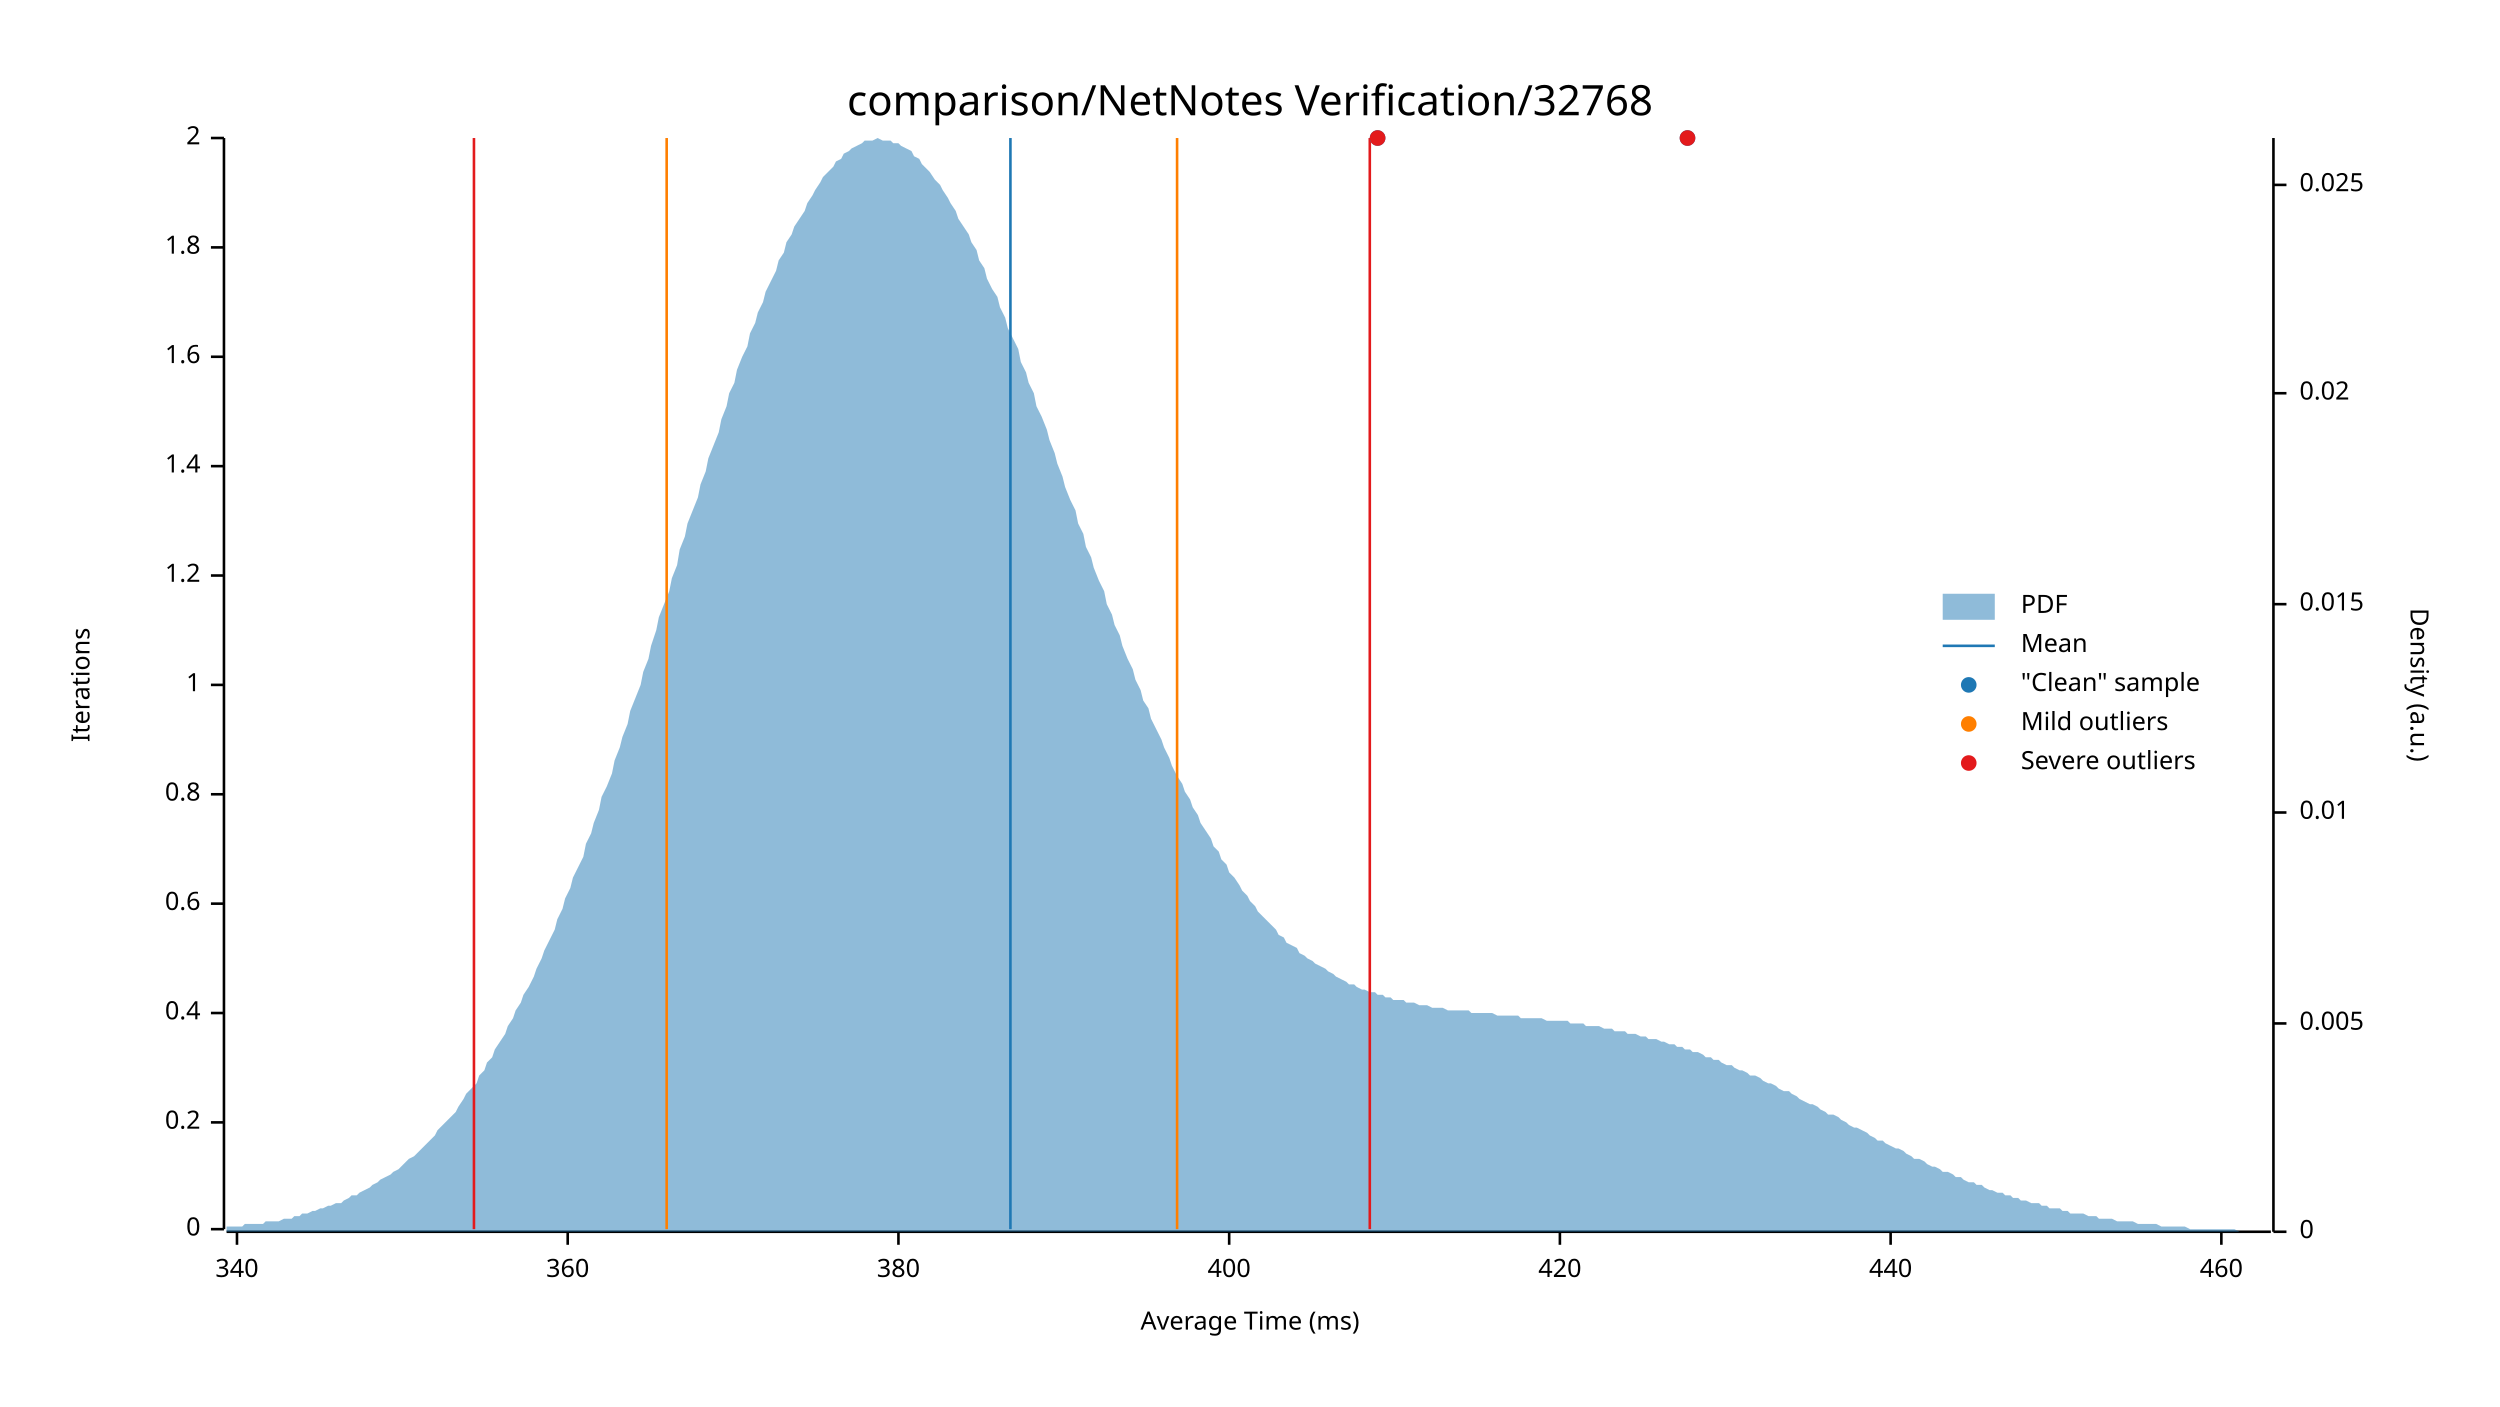
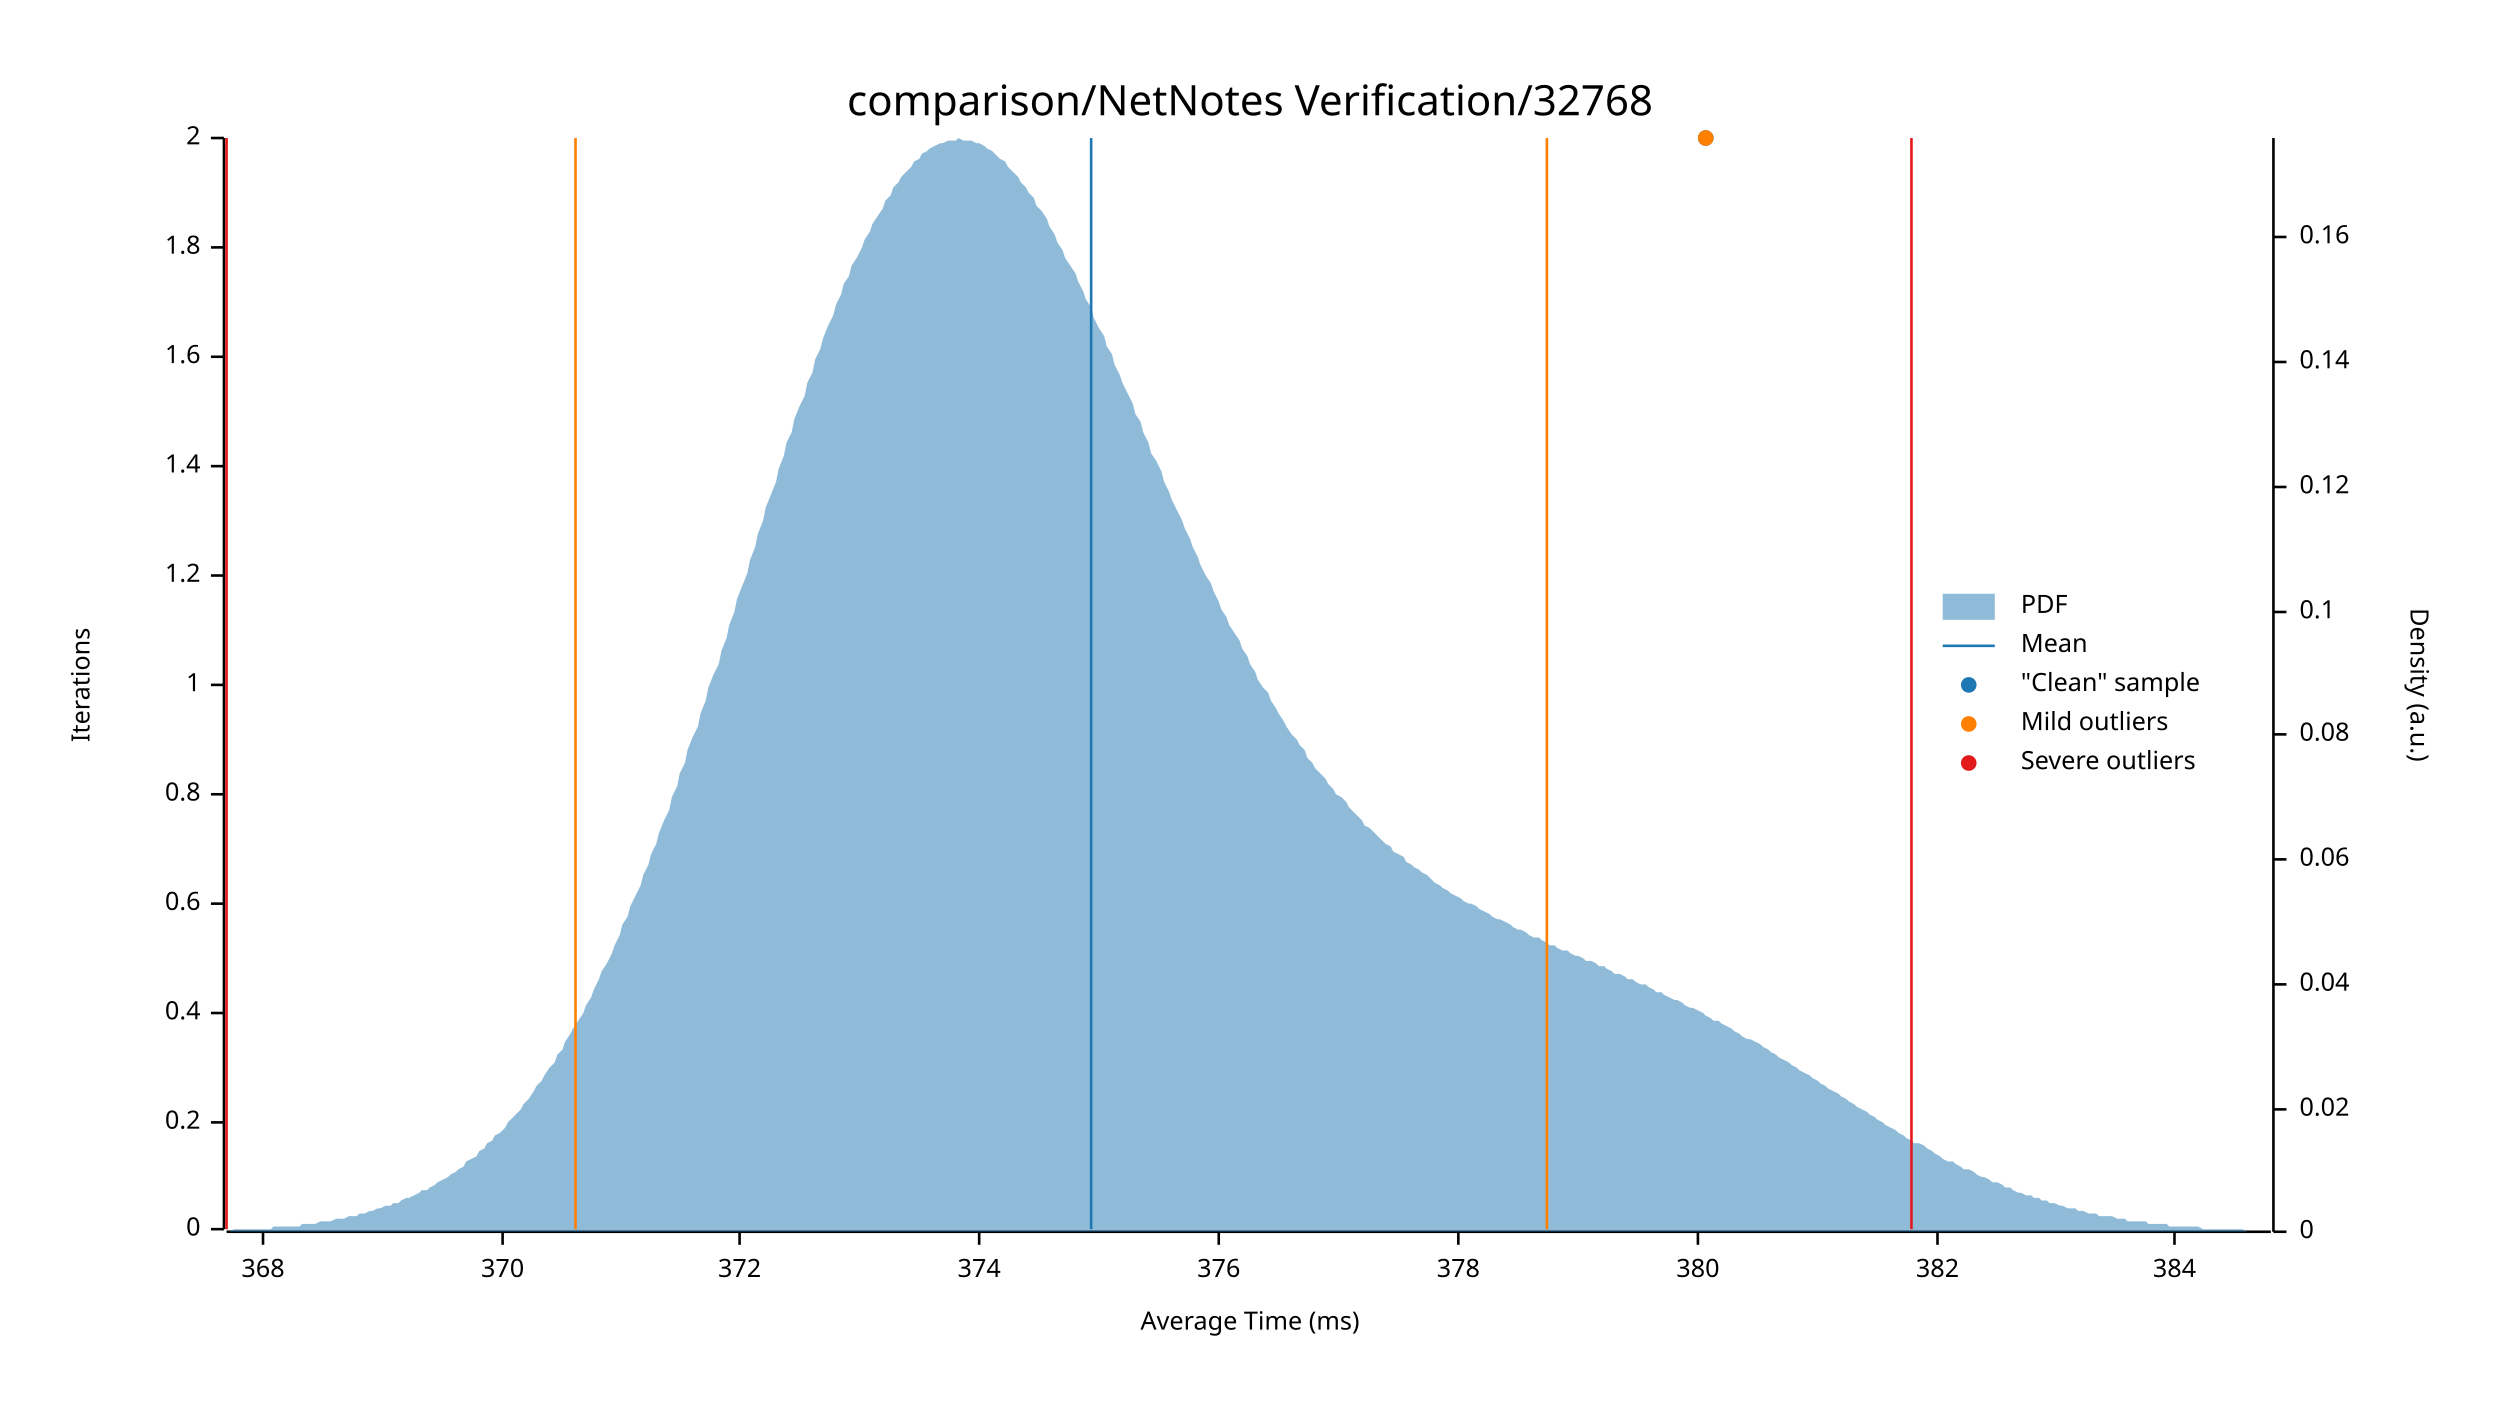
<svg xmlns="http://www.w3.org/2000/svg" width="960" height="540" viewBox="0 0 960 540">
  <text x="480" y="32" dy="0.76em" text-anchor="middle" font-family="sans-serif" font-size="16.129" opacity="1" fill="#000000">
comparison/NetNotes Verification/32768
</text>
  <text x="27" y="263" dy="0.76em" text-anchor="middle" font-family="sans-serif" font-size="9.677" opacity="1" fill="#000000" transform="rotate(270, 27, 263)">
Iterations
</text>
  <text x="480" y="513" dy="-0.5ex" text-anchor="middle" font-family="sans-serif" font-size="9.677" opacity="1" fill="#000000">
Average Time (ms)
</text>
  <polyline fill="none" opacity="1" stroke="#000000" stroke-width="1" points="86,53 86,472 " />
  <text x="77" y="472" dy="0.5ex" text-anchor="end" font-family="sans-serif" font-size="9.677" opacity="1" fill="#000000">
0
</text>
  <polyline fill="none" opacity="1" stroke="#000000" stroke-width="1" points="81,472 86,472 " />
  <text x="77" y="431" dy="0.5ex" text-anchor="end" font-family="sans-serif" font-size="9.677" opacity="1" fill="#000000">
0.2
</text>
  <polyline fill="none" opacity="1" stroke="#000000" stroke-width="1" points="81,431 86,431 " />
  <text x="77" y="389" dy="0.5ex" text-anchor="end" font-family="sans-serif" font-size="9.677" opacity="1" fill="#000000">
0.4
</text>
  <polyline fill="none" opacity="1" stroke="#000000" stroke-width="1" points="81,389 86,389 " />
  <text x="77" y="347" dy="0.5ex" text-anchor="end" font-family="sans-serif" font-size="9.677" opacity="1" fill="#000000">
0.6
</text>
  <polyline fill="none" opacity="1" stroke="#000000" stroke-width="1" points="81,347 86,347 " />
  <text x="77" y="305" dy="0.5ex" text-anchor="end" font-family="sans-serif" font-size="9.677" opacity="1" fill="#000000">
0.8
</text>
  <polyline fill="none" opacity="1" stroke="#000000" stroke-width="1" points="81,305 86,305 " />
  <text x="77" y="263" dy="0.5ex" text-anchor="end" font-family="sans-serif" font-size="9.677" opacity="1" fill="#000000">
1
</text>
  <polyline fill="none" opacity="1" stroke="#000000" stroke-width="1" points="81,263 86,263 " />
  <text x="77" y="221" dy="0.5ex" text-anchor="end" font-family="sans-serif" font-size="9.677" opacity="1" fill="#000000">
1.2
</text>
  <polyline fill="none" opacity="1" stroke="#000000" stroke-width="1" points="81,221 86,221 " />
  <text x="77" y="179" dy="0.5ex" text-anchor="end" font-family="sans-serif" font-size="9.677" opacity="1" fill="#000000">
1.4
</text>
  <polyline fill="none" opacity="1" stroke="#000000" stroke-width="1" points="81,179 86,179 " />
  <text x="77" y="137" dy="0.5ex" text-anchor="end" font-family="sans-serif" font-size="9.677" opacity="1" fill="#000000">
1.6
</text>
  <polyline fill="none" opacity="1" stroke="#000000" stroke-width="1" points="81,137 86,137 " />
  <text x="77" y="95" dy="0.5ex" text-anchor="end" font-family="sans-serif" font-size="9.677" opacity="1" fill="#000000">
1.8
</text>
  <polyline fill="none" opacity="1" stroke="#000000" stroke-width="1" points="81,95 86,95 " />
  <text x="77" y="53" dy="0.5ex" text-anchor="end" font-family="sans-serif" font-size="9.677" opacity="1" fill="#000000">
2
</text>
  <polyline fill="none" opacity="1" stroke="#000000" stroke-width="1" points="81,53 86,53 " />
  <polyline fill="none" opacity="1" stroke="#000000" stroke-width="1" points="87,473 872,473 " />
-   <text x="91" y="483" dy="0.76em" text-anchor="middle" font-family="sans-serif" font-size="9.677" opacity="1" fill="#000000">
- 340
+   <text x="101" y="483" dy="0.76em" text-anchor="middle" font-family="sans-serif" font-size="9.677" opacity="1" fill="#000000">
+ 368
</text>
-   <polyline fill="none" opacity="1" stroke="#000000" stroke-width="1" points="91,473 91,478 " />
-   <text x="218" y="483" dy="0.76em" text-anchor="middle" font-family="sans-serif" font-size="9.677" opacity="1" fill="#000000">
- 360
+   <polyline fill="none" opacity="1" stroke="#000000" stroke-width="1" points="101,473 101,478 " />
+   <text x="193" y="483" dy="0.76em" text-anchor="middle" font-family="sans-serif" font-size="9.677" opacity="1" fill="#000000">
+ 370
</text>
-   <polyline fill="none" opacity="1" stroke="#000000" stroke-width="1" points="218,473 218,478 " />
-   <text x="345" y="483" dy="0.76em" text-anchor="middle" font-family="sans-serif" font-size="9.677" opacity="1" fill="#000000">
+   <polyline fill="none" opacity="1" stroke="#000000" stroke-width="1" points="193,473 193,478 " />
+   <text x="284" y="483" dy="0.76em" text-anchor="middle" font-family="sans-serif" font-size="9.677" opacity="1" fill="#000000">
+ 372
+ </text>
+   <polyline fill="none" opacity="1" stroke="#000000" stroke-width="1" points="284,473 284,478 " />
+   <text x="376" y="483" dy="0.76em" text-anchor="middle" font-family="sans-serif" font-size="9.677" opacity="1" fill="#000000">
+ 374
+ </text>
+   <polyline fill="none" opacity="1" stroke="#000000" stroke-width="1" points="376,473 376,478 " />
+   <text x="468" y="483" dy="0.76em" text-anchor="middle" font-family="sans-serif" font-size="9.677" opacity="1" fill="#000000">
+ 376
+ </text>
+   <polyline fill="none" opacity="1" stroke="#000000" stroke-width="1" points="468,473 468,478 " />
+   <text x="560" y="483" dy="0.76em" text-anchor="middle" font-family="sans-serif" font-size="9.677" opacity="1" fill="#000000">
+ 378
+ </text>
+   <polyline fill="none" opacity="1" stroke="#000000" stroke-width="1" points="560,473 560,478 " />
+   <text x="652" y="483" dy="0.76em" text-anchor="middle" font-family="sans-serif" font-size="9.677" opacity="1" fill="#000000">
380
</text>
-   <polyline fill="none" opacity="1" stroke="#000000" stroke-width="1" points="345,473 345,478 " />
-   <text x="472" y="483" dy="0.76em" text-anchor="middle" font-family="sans-serif" font-size="9.677" opacity="1" fill="#000000">
- 400
+   <polyline fill="none" opacity="1" stroke="#000000" stroke-width="1" points="652,473 652,478 " />
+   <text x="744" y="483" dy="0.76em" text-anchor="middle" font-family="sans-serif" font-size="9.677" opacity="1" fill="#000000">
+ 382
</text>
-   <polyline fill="none" opacity="1" stroke="#000000" stroke-width="1" points="472,473 472,478 " />
-   <text x="599" y="483" dy="0.76em" text-anchor="middle" font-family="sans-serif" font-size="9.677" opacity="1" fill="#000000">
- 420
+   <polyline fill="none" opacity="1" stroke="#000000" stroke-width="1" points="744,473 744,478 " />
+   <text x="835" y="483" dy="0.76em" text-anchor="middle" font-family="sans-serif" font-size="9.677" opacity="1" fill="#000000">
+ 384
</text>
-   <polyline fill="none" opacity="1" stroke="#000000" stroke-width="1" points="599,473 599,478 " />
-   <text x="726" y="483" dy="0.76em" text-anchor="middle" font-family="sans-serif" font-size="9.677" opacity="1" fill="#000000">
- 440
- </text>
-   <polyline fill="none" opacity="1" stroke="#000000" stroke-width="1" points="726,473 726,478 " />
-   <text x="853" y="483" dy="0.76em" text-anchor="middle" font-family="sans-serif" font-size="9.677" opacity="1" fill="#000000">
- 460
- </text>
-   <polyline fill="none" opacity="1" stroke="#000000" stroke-width="1" points="853,473 853,478 " />
+   <polyline fill="none" opacity="1" stroke="#000000" stroke-width="1" points="835,473 835,478 " />
  <text x="933" y="263" dy="0.76em" text-anchor="middle" font-family="sans-serif" font-size="9.677" opacity="1" fill="#000000" transform="rotate(90, 933, 263)">
Density (a.u.)
</text>
  <polyline fill="none" opacity="1" stroke="#000000" stroke-width="1" points="873,53 873,473 " />
  <text x="883" y="473" dy="0.5ex" text-anchor="start" font-family="sans-serif" font-size="9.677" opacity="1" fill="#000000">
0
</text>
  <polyline fill="none" opacity="1" stroke="#000000" stroke-width="1" points="873,473 878,473 " />
-   <text x="883" y="393" dy="0.5ex" text-anchor="start" font-family="sans-serif" font-size="9.677" opacity="1" fill="#000000">
- 0.005
- </text>
-   <polyline fill="none" opacity="1" stroke="#000000" stroke-width="1" points="873,393 878,393 " />
-   <text x="883" y="312" dy="0.5ex" text-anchor="start" font-family="sans-serif" font-size="9.677" opacity="1" fill="#000000">
- 0.01
- </text>
-   <polyline fill="none" opacity="1" stroke="#000000" stroke-width="1" points="873,312 878,312 " />
-   <text x="883" y="232" dy="0.5ex" text-anchor="start" font-family="sans-serif" font-size="9.677" opacity="1" fill="#000000">
- 0.015
- </text>
-   <polyline fill="none" opacity="1" stroke="#000000" stroke-width="1" points="873,232 878,232 " />
-   <text x="883" y="151" dy="0.5ex" text-anchor="start" font-family="sans-serif" font-size="9.677" opacity="1" fill="#000000">
+   <text x="883" y="426" dy="0.5ex" text-anchor="start" font-family="sans-serif" font-size="9.677" opacity="1" fill="#000000">
0.02
</text>
-   <polyline fill="none" opacity="1" stroke="#000000" stroke-width="1" points="873,151 878,151 " />
-   <text x="883" y="71" dy="0.5ex" text-anchor="start" font-family="sans-serif" font-size="9.677" opacity="1" fill="#000000">
- 0.025
+   <polyline fill="none" opacity="1" stroke="#000000" stroke-width="1" points="873,426 878,426 " />
+   <text x="883" y="378" dy="0.5ex" text-anchor="start" font-family="sans-serif" font-size="9.677" opacity="1" fill="#000000">
+ 0.04
</text>
-   <polyline fill="none" opacity="1" stroke="#000000" stroke-width="1" points="873,71 878,71 " />
-   <polygon opacity="0.5" fill="#1F78B4" points="87,471 88,471 90,471 91,471 93,471 94,470 96,470 98,470 99,470 101,470 102,469 104,469 105,469 107,469 109,468 110,468 112,468 113,467 115,467 116,466 118,466 120,465 121,465 123,464 124,464 126,463 127,463 129,462 131,462 132,461 134,460 135,459 137,459 138,458 140,457 142,456 143,455 145,454 146,453 148,452 150,451 151,450 153,449 154,448 156,446 157,445 159,444 161,442 162,441 164,439 165,438 167,436 168,434 170,432 172,430 173,429 175,427 176,425 178,422 179,420 181,418 183,416 184,413 186,411 187,408 189,406 190,403 192,400 194,397 195,394 197,391 198,388 200,385 201,382 203,379 205,375 206,372 208,368 209,365 211,361 213,357 214,353 216,349 217,345 219,341 220,337 222,333 224,329 225,324 227,320 228,316 230,311 231,306 233,302 235,297 236,292 238,287 239,283 241,278 242,273 244,268 246,263 247,258 249,253 250,248 252,242 253,237 255,232 257,227 258,222 260,217 261,211 263,206 264,201 266,196 268,191 269,186 271,181 272,176 274,171 276,166 277,161 279,156 280,151 282,147 283,142 285,137 287,133 288,128 290,124 291,120 293,116 294,112 296,108 298,104 299,100 301,97 302,93 304,90 305,87 307,84 309,81 310,78 312,75 313,73 315,70 316,68 318,66 320,64 321,62 323,61 324,59 326,58 327,57 329,56 331,55 332,54 334,54 335,54 337,53 339,54 340,54 342,54 343,55 345,55 346,56 348,57 350,58 351,60 353,61 354,63 356,65 357,66 359,69 361,71 362,73 364,76 365,78 367,81 368,84 370,87 372,90 373,93 375,96 376,100 378,103 379,107 381,111 383,114 384,118 386,122 387,126 389,130 391,134 392,139 394,143 395,147 397,151 398,156 400,160 402,165 403,169 405,174 406,178 408,183 409,187 411,192 413,196 414,201 416,205 417,210 419,214 420,218 422,223 424,227 425,232 427,236 428,240 430,244 431,248 433,253 435,257 436,261 438,265 439,269 441,272 442,276 444,280 446,284 447,287 449,291 450,294 452,298 454,301 455,304 457,307 458,310 460,313 461,316 463,319 465,322 466,325 468,327 469,330 471,332 472,335 474,337 476,340 477,342 479,344 480,346 482,348 483,350 485,352 487,354 488,355 490,357 491,359 493,360 494,362 496,363 498,364 499,366 501,367 502,368 504,369 505,370 507,371 509,372 510,373 512,374 513,375 515,376 517,377 518,378 520,378 521,379 523,380 524,380 526,381 528,381 529,382 531,382 532,383 534,383 535,384 537,384 539,384 540,385 542,385 543,385 545,386 546,386 548,386 550,387 551,387 553,387 554,387 556,388 557,388 559,388 561,388 562,388 564,388 565,389 567,389 568,389 570,389 572,389 573,389 575,390 576,390 578,390 580,390 581,390 583,390 584,391 586,391 587,391 589,391 591,391 592,391 594,392 595,392 597,392 598,392 600,392 602,392 603,393 605,393 606,393 608,393 609,394 611,394 613,394 614,394 616,395 617,395 619,395 620,396 622,396 624,396 625,397 627,397 628,397 630,398 632,398 633,399 635,399 636,399 638,400 639,400 641,401 643,401 644,402 646,402 647,403 649,403 650,404 652,404 654,405 655,406 657,406 658,407 660,407 661,408 663,409 665,409 666,410 668,411 669,411 671,412 672,413 674,413 676,414 677,415 679,416 680,416 682,417 683,418 685,419 687,419 688,420 690,421 691,422 693,423 695,424 696,424 698,425 699,426 701,427 702,428 704,428 706,429 707,430 709,431 710,432 712,433 713,433 715,434 717,435 718,436 720,437 721,438 723,438 724,439 726,440 728,441 729,441 731,442 732,443 734,444 735,445 737,445 739,446 740,447 742,448 743,448 745,449 746,450 748,450 750,451 751,452 753,452 754,453 756,454 758,454 759,455 761,455 762,456 764,457 765,457 767,458 769,458 770,459 772,459 773,460 775,460 776,461 778,461 780,462 781,462 783,462 784,463 786,463 787,464 789,464 791,464 792,465 794,465 795,466 797,466 798,466 800,466 802,467 803,467 805,467 806,468 808,468 809,468 811,468 813,469 814,469 816,469 817,469 819,469 821,470 822,470 824,470 825,470 827,470 828,470 830,471 832,471 833,471 835,471 836,471 838,471 839,471 841,472 843,472 844,472 846,472 847,472 849,472 850,472 852,472 854,472 855,472 857,472 858,472 860,473 861,473 863,473 865,473 866,473 868,473 869,473 871,473 873,473 873,473 87,473 " />
-   <polyline fill="none" opacity="1" stroke="#1F78B4" stroke-width="1" points="388,472 388,53 " />
-   <polyline fill="none" opacity="1" stroke="#FF7F00" stroke-width="1" points="256,472 256,53 " />
-   <polyline fill="none" opacity="1" stroke="#FF7F00" stroke-width="1" points="452,472 452,53 " />
-   <polyline fill="none" opacity="1" stroke="#E31A1C" stroke-width="1" points="182,472 182,53 " />
-   <polyline fill="none" opacity="1" stroke="#E31A1C" stroke-width="1" points="526,472 526,53 " />
-   <circle cx="648" cy="53" r="3" opacity="1" fill="#1F78B4" stroke="none" stroke-width="1" />
-   <circle cx="529" cy="53" r="3" opacity="1" fill="#1F78B4" stroke="none" stroke-width="1" />
-   <circle cx="648" cy="53" r="3" opacity="1" fill="#E31A1C" stroke="none" stroke-width="1" />
-   <circle cx="529" cy="53" r="3" opacity="1" fill="#E31A1C" stroke="none" stroke-width="1" />
+   <polyline fill="none" opacity="1" stroke="#000000" stroke-width="1" points="873,378 878,378 " />
+   <text x="883" y="330" dy="0.5ex" text-anchor="start" font-family="sans-serif" font-size="9.677" opacity="1" fill="#000000">
+ 0.06
+ </text>
+   <polyline fill="none" opacity="1" stroke="#000000" stroke-width="1" points="873,330 878,330 " />
+   <text x="883" y="282" dy="0.5ex" text-anchor="start" font-family="sans-serif" font-size="9.677" opacity="1" fill="#000000">
+ 0.08
+ </text>
+   <polyline fill="none" opacity="1" stroke="#000000" stroke-width="1" points="873,282 878,282 " />
+   <text x="883" y="235" dy="0.5ex" text-anchor="start" font-family="sans-serif" font-size="9.677" opacity="1" fill="#000000">
+ 0.1
+ </text>
+   <polyline fill="none" opacity="1" stroke="#000000" stroke-width="1" points="873,235 878,235 " />
+   <text x="883" y="187" dy="0.5ex" text-anchor="start" font-family="sans-serif" font-size="9.677" opacity="1" fill="#000000">
+ 0.12
+ </text>
+   <polyline fill="none" opacity="1" stroke="#000000" stroke-width="1" points="873,187 878,187 " />
+   <text x="883" y="139" dy="0.5ex" text-anchor="start" font-family="sans-serif" font-size="9.677" opacity="1" fill="#000000">
+ 0.14
+ </text>
+   <polyline fill="none" opacity="1" stroke="#000000" stroke-width="1" points="873,139 878,139 " />
+   <text x="883" y="91" dy="0.5ex" text-anchor="start" font-family="sans-serif" font-size="9.677" opacity="1" fill="#000000">
+ 0.16
+ </text>
+   <polyline fill="none" opacity="1" stroke="#000000" stroke-width="1" points="873,91 878,91 " />
+   <polygon opacity="0.5" fill="#1F78B4" points="87,473 88,473 90,472 91,472 93,472 94,472 96,472 98,472 99,472 101,472 102,472 104,472 105,471 107,471 109,471 110,471 112,471 113,471 115,471 116,470 118,470 120,470 121,470 123,469 124,469 126,469 127,469 129,468 131,468 132,468 134,467 135,467 137,467 138,466 140,466 142,465 143,465 145,464 146,464 148,463 150,463 151,462 153,462 154,461 156,460 157,460 159,459 161,458 162,457 164,457 165,456 167,455 168,454 170,453 172,452 173,451 175,450 176,449 178,448 179,446 181,445 183,444 184,442 186,441 187,439 189,438 190,436 192,435 194,433 195,431 197,429 198,428 200,426 201,424 203,422 205,419 206,417 208,415 209,413 211,410 213,408 214,405 216,403 217,400 219,397 220,395 222,392 224,389 225,386 227,383 228,380 230,376 231,373 233,370 235,366 236,363 238,359 239,355 241,352 242,348 244,344 246,340 247,336 249,332 250,328 252,324 253,320 255,315 257,311 258,306 260,302 261,297 263,293 264,288 266,283 268,279 269,274 271,269 272,264 274,259 276,255 277,250 279,245 280,240 282,235 283,230 285,225 287,220 288,215 290,210 291,205 293,200 294,195 296,190 298,185 299,180 301,175 302,170 304,166 305,161 307,156 309,152 310,147 312,143 313,138 315,134 316,130 318,125 320,121 321,117 323,113 324,109 326,106 327,102 329,99 331,95 332,92 334,89 335,86 337,83 339,80 340,77 342,75 343,72 345,70 346,68 348,66 350,64 351,62 353,61 354,59 356,58 357,57 359,56 361,55 362,55 364,54 365,54 367,54 368,53 370,54 372,54 373,54 375,55 376,55 378,56 379,57 381,58 383,60 384,61 386,62 387,64 389,66 391,68 392,70 394,72 395,74 397,76 398,79 400,81 402,84 403,87 405,90 406,93 408,96 409,99 411,102 413,105 414,108 416,112 417,115 419,118 420,122 422,126 424,129 425,133 427,136 428,140 430,144 431,147 433,151 435,155 436,159 438,162 439,166 441,170 442,174 444,177 446,181 447,185 449,189 450,192 452,196 454,200 455,203 457,207 458,210 460,214 461,217 463,221 465,224 466,227 468,231 469,234 471,237 472,240 474,243 476,246 477,249 479,252 480,255 482,258 483,261 485,264 487,266 488,269 490,272 491,274 493,277 494,279 496,282 498,284 499,286 501,288 502,291 504,293 505,295 507,297 509,299 510,301 512,303 513,305 515,306 517,308 518,310 520,312 521,313 523,315 524,317 526,318 528,320 529,321 531,323 532,324 534,325 535,327 537,328 539,329 540,331 542,332 543,333 545,334 546,335 548,336 550,338 551,339 553,340 554,341 556,342 557,343 559,344 561,345 562,346 564,347 565,347 567,348 568,349 570,350 572,351 573,352 575,353 576,353 578,354 580,355 581,356 583,357 584,357 586,358 587,359 589,360 591,360 592,361 594,362 595,363 597,363 598,364 600,365 602,365 603,366 605,367 606,367 608,368 609,369 611,369 613,370 614,371 616,371 617,372 619,373 620,374 622,374 624,375 625,376 627,376 628,377 630,378 632,378 633,379 635,380 636,381 638,381 639,382 641,383 643,384 644,384 646,385 647,386 649,387 650,387 652,388 654,389 655,390 657,391 658,392 660,392 661,393 663,394 665,395 666,396 668,397 669,398 671,399 672,399 674,400 676,401 677,402 679,403 680,404 682,405 683,406 685,407 687,408 688,409 690,410 691,411 693,412 695,413 696,414 698,415 699,416 701,417 702,418 704,419 706,420 707,421 709,422 710,423 712,424 713,425 715,426 717,427 718,428 720,429 721,430 723,431 724,432 726,433 728,434 729,435 731,436 732,437 734,438 735,439 737,439 739,440 740,441 742,442 743,443 745,444 746,445 748,446 750,446 751,447 753,448 754,449 756,449 758,450 759,451 761,452 762,452 764,453 765,454 767,454 769,455 770,456 772,456 773,457 775,458 776,458 778,459 780,459 781,460 783,460 784,461 786,461 787,462 789,462 791,463 792,463 794,464 795,464 797,464 798,465 800,465 802,466 803,466 805,466 806,467 808,467 809,467 811,467 813,468 814,468 816,468 817,469 819,469 821,469 822,469 824,469 825,470 827,470 828,470 830,470 832,470 833,471 835,471 836,471 838,471 839,471 841,471 843,471 844,471 846,472 847,472 849,472 850,472 852,472 854,472 855,472 857,472 858,472 860,472 861,472 863,473 865,473 866,473 868,473 869,473 871,473 873,473 873,473 87,473 " />
+   <polyline fill="none" opacity="1" stroke="#1F78B4" stroke-width="1" points="419,472 419,53 " />
+   <polyline fill="none" opacity="1" stroke="#FF7F00" stroke-width="1" points="221,472 221,53 " />
+   <polyline fill="none" opacity="1" stroke="#FF7F00" stroke-width="1" points="594,472 594,53 " />
+   <polyline fill="none" opacity="1" stroke="#E31A1C" stroke-width="1" points="87,472 87,53 " />
+   <polyline fill="none" opacity="1" stroke="#E31A1C" stroke-width="1" points="734,472 734,53 " />
+   <circle cx="655" cy="53" r="3" opacity="1" fill="#1F78B4" stroke="none" stroke-width="1" />
+   <circle cx="655" cy="53" r="3" opacity="1" fill="#FF7F00" stroke="none" stroke-width="1" />
  <text x="776" y="228" dy="0.76em" text-anchor="start" font-family="sans-serif" font-size="9.677" opacity="1" fill="#000000">
PDF
</text>
  <text x="776" y="243" dy="0.76em" text-anchor="start" font-family="sans-serif" font-size="9.677" opacity="1" fill="#000000">
Mean
</text>
  <text x="776" y="258" dy="0.76em" text-anchor="start" font-family="sans-serif" font-size="9.677" opacity="1" fill="#000000">
"Clean" sample
</text>
  <text x="776" y="273" dy="0.76em" text-anchor="start" font-family="sans-serif" font-size="9.677" opacity="1" fill="#000000">
Mild outliers
</text>
  <text x="776" y="288" dy="0.76em" text-anchor="start" font-family="sans-serif" font-size="9.677" opacity="1" fill="#000000">
Severe outliers
</text>
  <rect x="746" y="228" width="20" height="10" opacity="0.5" fill="#1F78B4" stroke="none" />
  <polyline fill="none" opacity="1" stroke="#1F78B4" stroke-width="1" points="746,248 766,248 " />
  <circle cx="756" cy="263" r="3" opacity="1" fill="#1F78B4" stroke="none" stroke-width="1" />
  <circle cx="756" cy="278" r="3" opacity="1" fill="#FF7F00" stroke="none" stroke-width="1" />
  <circle cx="756" cy="293" r="3" opacity="1" fill="#E31A1C" stroke="none" stroke-width="1" />
</svg>
